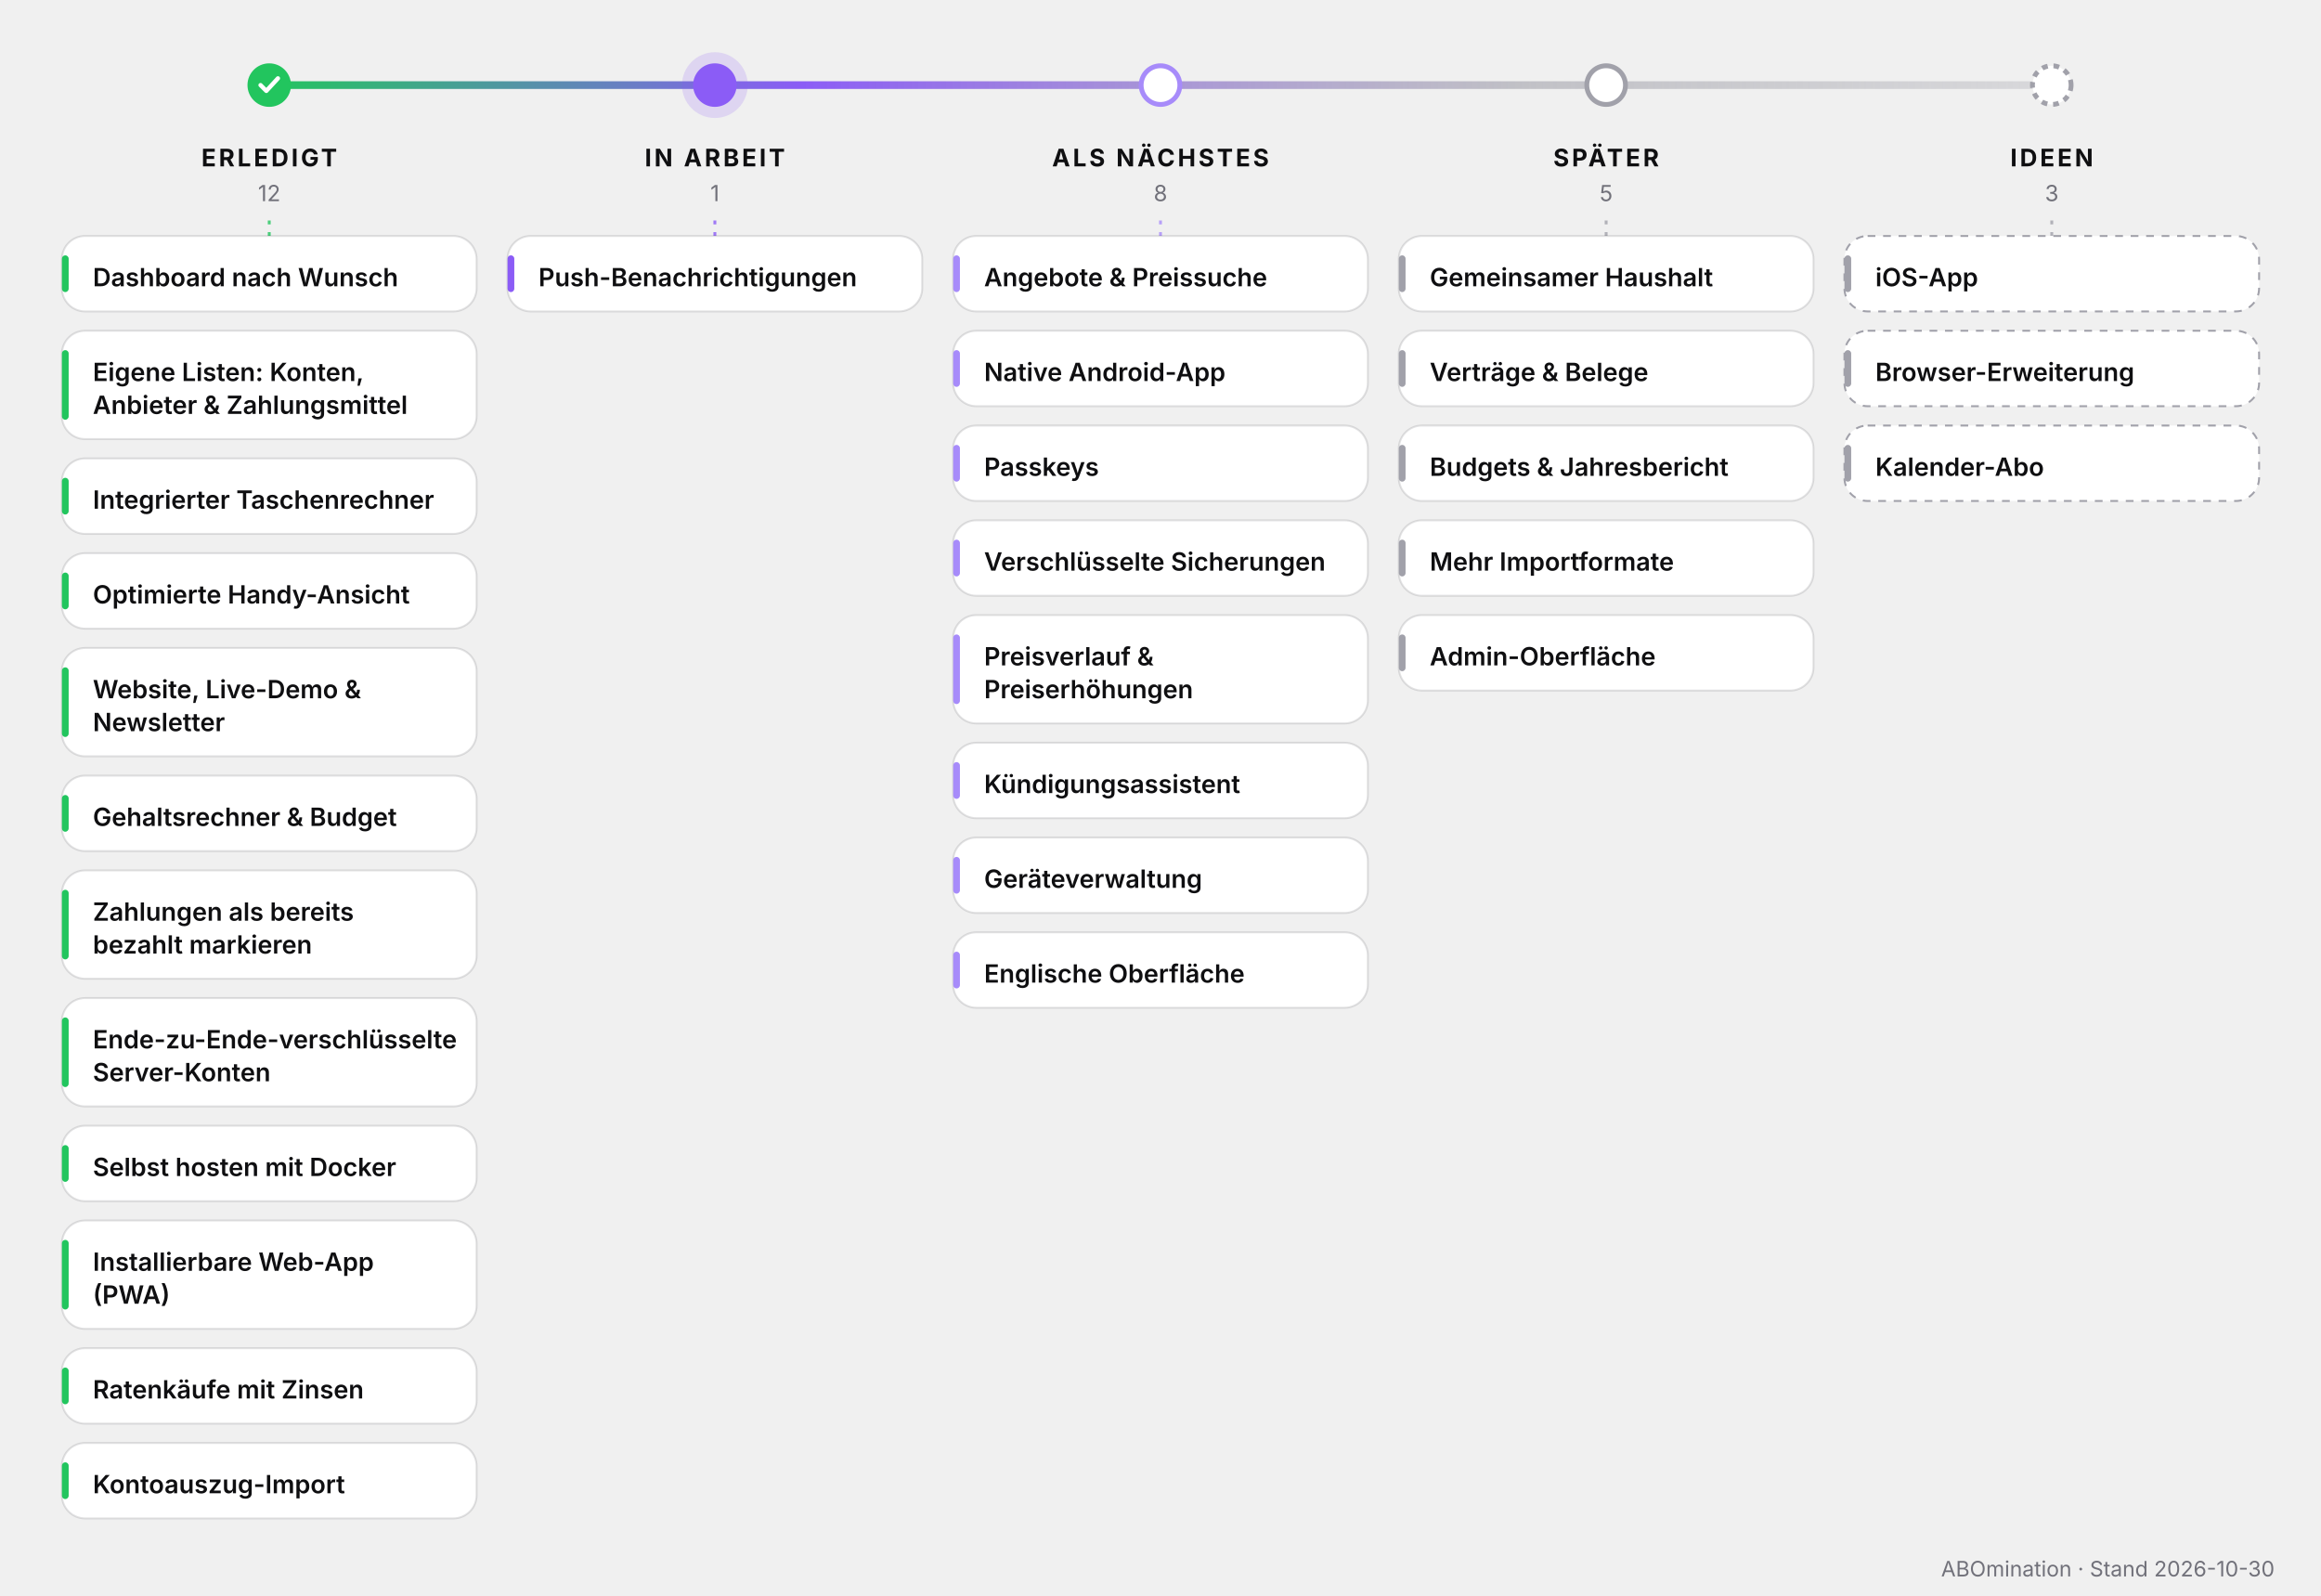
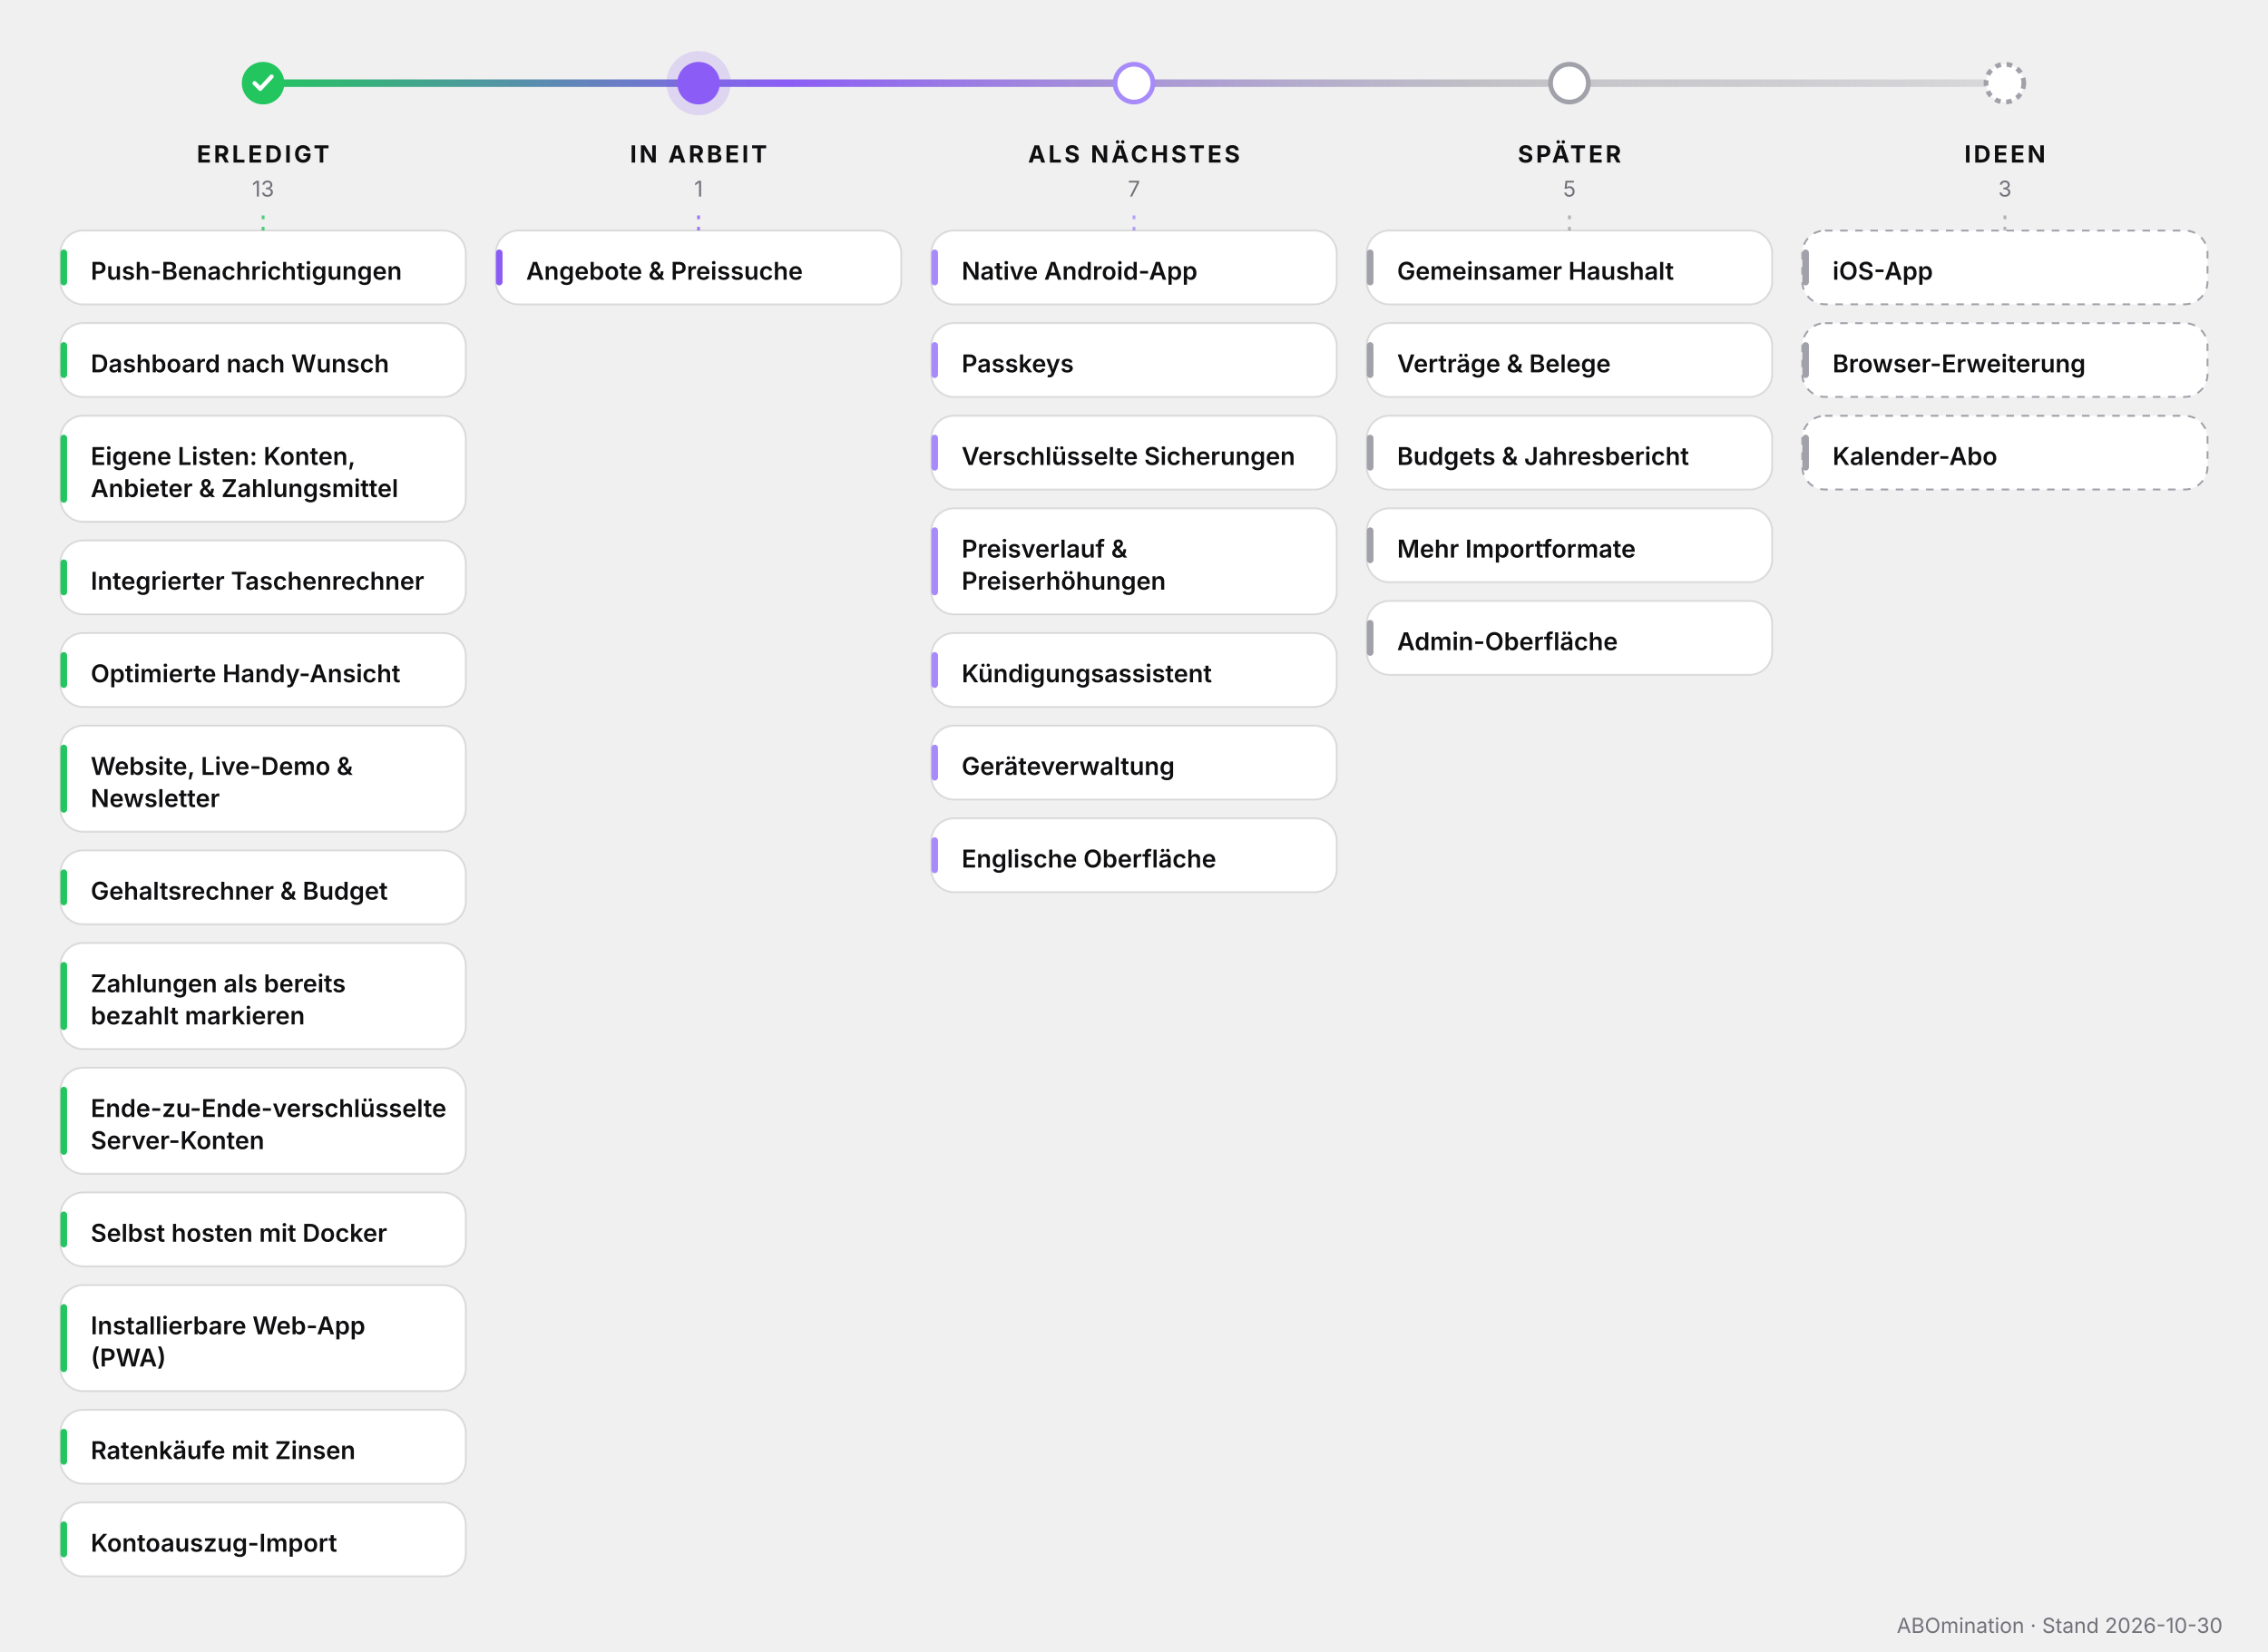
- <svg xmlns="http://www.w3.org/2000/svg" width="1200" height="825" viewBox="0 0 1200 825" role="img" aria-label="Roadmap-Übersicht">
+ <svg xmlns="http://www.w3.org/2000/svg" width="1200" height="874" viewBox="0 0 1200 874" role="img" aria-label="Roadmap-Übersicht">
  <defs>
    <linearGradient id="track" x1="0" x2="1">
      <stop offset="0" stop-color="#22c55e" />
      <stop offset="0.3" stop-color="#8b5cf6" />
      <stop offset="0.7" stop-color="#a1a1aa" stop-opacity="0.6" />
      <stop offset="1" stop-color="#a1a1aa" stop-opacity="0.3" />
    </linearGradient>
  </defs>
  <rect x="139.2" y="42" width="921.6" height="4" rx="2" fill="url(#track)" />
  <circle cx="139.2" cy="44" r="10" fill="#22c55e" stroke="#22c55e" stroke-width="2.5" />
  <path d="M134.7 44 l3 3 l6 -6.5" fill="none" stroke="#fff" stroke-width="2.2" stroke-linecap="round" stroke-linejoin="round" />
  <text x="139.2" y="86" text-anchor="middle" font-family="Inter, 'Segoe UI', system-ui, -apple-system, Helvetica, Arial, sans-serif" font-size="12.5" font-weight="700" letter-spacing="1.4" fill="#0f0f11">ERLEDIGT</text>
-   <text x="139.2" y="104" text-anchor="middle" font-family="Inter, 'Segoe UI', system-ui, -apple-system, Helvetica, Arial, sans-serif" font-size="11.5" fill="#71717a">12</text>
+   <text x="139.2" y="104" text-anchor="middle" font-family="Inter, 'Segoe UI', system-ui, -apple-system, Helvetica, Arial, sans-serif" font-size="11.5" fill="#71717a">13</text>
  <line x1="139.2" y1="114" x2="139.2" y2="122" stroke="#22c55e" stroke-width="1.5" stroke-dasharray="2 4" stroke-opacity="0.8" />
  <g>
    <rect x="32" y="122" width="214.4" height="39" rx="12" fill="#ffffff" stroke="rgba(15,15,17,0.12)" />
    <rect x="32" y="132" width="3.5" height="19" rx="1.75" fill="#22c55e" />
-     <text x="48" y="148" font-family="Inter, 'Segoe UI', system-ui, -apple-system, Helvetica, Arial, sans-serif" font-size="13" font-weight="600" fill="#0f0f11">Dashboard nach Wunsch</text>
+     <text x="48" y="148" font-family="Inter, 'Segoe UI', system-ui, -apple-system, Helvetica, Arial, sans-serif" font-size="13" font-weight="600" fill="#0f0f11">Push-Benachrichtigungen</text>
  </g>
  <g>
-     <rect x="32" y="171" width="214.4" height="56" rx="12" fill="#ffffff" stroke="rgba(15,15,17,0.12)" />
-     <rect x="32" y="181" width="3.5" height="36" rx="1.75" fill="#22c55e" />
-     <text x="48" y="197" font-family="Inter, 'Segoe UI', system-ui, -apple-system, Helvetica, Arial, sans-serif" font-size="13" font-weight="600" fill="#0f0f11">Eigene Listen: Konten,</text>
-     <text x="48" y="214" font-family="Inter, 'Segoe UI', system-ui, -apple-system, Helvetica, Arial, sans-serif" font-size="13" font-weight="600" fill="#0f0f11">Anbieter &amp; Zahlungsmittel</text>
+     <rect x="32" y="171" width="214.4" height="39" rx="12" fill="#ffffff" stroke="rgba(15,15,17,0.12)" />
+     <rect x="32" y="181" width="3.5" height="19" rx="1.75" fill="#22c55e" />
+     <text x="48" y="197" font-family="Inter, 'Segoe UI', system-ui, -apple-system, Helvetica, Arial, sans-serif" font-size="13" font-weight="600" fill="#0f0f11">Dashboard nach Wunsch</text>
  </g>
  <g>
-     <rect x="32" y="237" width="214.4" height="39" rx="12" fill="#ffffff" stroke="rgba(15,15,17,0.12)" />
-     <rect x="32" y="247" width="3.5" height="19" rx="1.75" fill="#22c55e" />
-     <text x="48" y="263" font-family="Inter, 'Segoe UI', system-ui, -apple-system, Helvetica, Arial, sans-serif" font-size="13" font-weight="600" fill="#0f0f11">Integrierter Taschenrechner</text>
+     <rect x="32" y="220" width="214.4" height="56" rx="12" fill="#ffffff" stroke="rgba(15,15,17,0.12)" />
+     <rect x="32" y="230" width="3.5" height="36" rx="1.75" fill="#22c55e" />
+     <text x="48" y="246" font-family="Inter, 'Segoe UI', system-ui, -apple-system, Helvetica, Arial, sans-serif" font-size="13" font-weight="600" fill="#0f0f11">Eigene Listen: Konten,</text>
+     <text x="48" y="263" font-family="Inter, 'Segoe UI', system-ui, -apple-system, Helvetica, Arial, sans-serif" font-size="13" font-weight="600" fill="#0f0f11">Anbieter &amp; Zahlungsmittel</text>
  </g>
  <g>
    <rect x="32" y="286" width="214.4" height="39" rx="12" fill="#ffffff" stroke="rgba(15,15,17,0.12)" />
    <rect x="32" y="296" width="3.5" height="19" rx="1.75" fill="#22c55e" />
-     <text x="48" y="312" font-family="Inter, 'Segoe UI', system-ui, -apple-system, Helvetica, Arial, sans-serif" font-size="13" font-weight="600" fill="#0f0f11">Optimierte Handy-Ansicht</text>
+     <text x="48" y="312" font-family="Inter, 'Segoe UI', system-ui, -apple-system, Helvetica, Arial, sans-serif" font-size="13" font-weight="600" fill="#0f0f11">Integrierter Taschenrechner</text>
  </g>
  <g>
-     <rect x="32" y="335" width="214.4" height="56" rx="12" fill="#ffffff" stroke="rgba(15,15,17,0.12)" />
-     <rect x="32" y="345" width="3.5" height="36" rx="1.75" fill="#22c55e" />
-     <text x="48" y="361" font-family="Inter, 'Segoe UI', system-ui, -apple-system, Helvetica, Arial, sans-serif" font-size="13" font-weight="600" fill="#0f0f11">Website, Live-Demo &amp;</text>
-     <text x="48" y="378" font-family="Inter, 'Segoe UI', system-ui, -apple-system, Helvetica, Arial, sans-serif" font-size="13" font-weight="600" fill="#0f0f11">Newsletter</text>
+     <rect x="32" y="335" width="214.4" height="39" rx="12" fill="#ffffff" stroke="rgba(15,15,17,0.12)" />
+     <rect x="32" y="345" width="3.5" height="19" rx="1.75" fill="#22c55e" />
+     <text x="48" y="361" font-family="Inter, 'Segoe UI', system-ui, -apple-system, Helvetica, Arial, sans-serif" font-size="13" font-weight="600" fill="#0f0f11">Optimierte Handy-Ansicht</text>
  </g>
  <g>
-     <rect x="32" y="401" width="214.4" height="39" rx="12" fill="#ffffff" stroke="rgba(15,15,17,0.12)" />
-     <rect x="32" y="411" width="3.5" height="19" rx="1.75" fill="#22c55e" />
-     <text x="48" y="427" font-family="Inter, 'Segoe UI', system-ui, -apple-system, Helvetica, Arial, sans-serif" font-size="13" font-weight="600" fill="#0f0f11">Gehaltsrechner &amp; Budget</text>
+     <rect x="32" y="384" width="214.4" height="56" rx="12" fill="#ffffff" stroke="rgba(15,15,17,0.12)" />
+     <rect x="32" y="394" width="3.5" height="36" rx="1.75" fill="#22c55e" />
+     <text x="48" y="410" font-family="Inter, 'Segoe UI', system-ui, -apple-system, Helvetica, Arial, sans-serif" font-size="13" font-weight="600" fill="#0f0f11">Website, Live-Demo &amp;</text>
+     <text x="48" y="427" font-family="Inter, 'Segoe UI', system-ui, -apple-system, Helvetica, Arial, sans-serif" font-size="13" font-weight="600" fill="#0f0f11">Newsletter</text>
  </g>
  <g>
-     <rect x="32" y="450" width="214.4" height="56" rx="12" fill="#ffffff" stroke="rgba(15,15,17,0.12)" />
-     <rect x="32" y="460" width="3.5" height="36" rx="1.75" fill="#22c55e" />
-     <text x="48" y="476" font-family="Inter, 'Segoe UI', system-ui, -apple-system, Helvetica, Arial, sans-serif" font-size="13" font-weight="600" fill="#0f0f11">Zahlungen als bereits</text>
-     <text x="48" y="493" font-family="Inter, 'Segoe UI', system-ui, -apple-system, Helvetica, Arial, sans-serif" font-size="13" font-weight="600" fill="#0f0f11">bezahlt markieren</text>
+     <rect x="32" y="450" width="214.4" height="39" rx="12" fill="#ffffff" stroke="rgba(15,15,17,0.12)" />
+     <rect x="32" y="460" width="3.5" height="19" rx="1.75" fill="#22c55e" />
+     <text x="48" y="476" font-family="Inter, 'Segoe UI', system-ui, -apple-system, Helvetica, Arial, sans-serif" font-size="13" font-weight="600" fill="#0f0f11">Gehaltsrechner &amp; Budget</text>
  </g>
  <g>
-     <rect x="32" y="516" width="214.4" height="56" rx="12" fill="#ffffff" stroke="rgba(15,15,17,0.12)" />
-     <rect x="32" y="526" width="3.5" height="36" rx="1.75" fill="#22c55e" />
-     <text x="48" y="542" font-family="Inter, 'Segoe UI', system-ui, -apple-system, Helvetica, Arial, sans-serif" font-size="13" font-weight="600" fill="#0f0f11">Ende-zu-Ende-verschlüsselte</text>
-     <text x="48" y="559" font-family="Inter, 'Segoe UI', system-ui, -apple-system, Helvetica, Arial, sans-serif" font-size="13" font-weight="600" fill="#0f0f11">Server-Konten</text>
+     <rect x="32" y="499" width="214.4" height="56" rx="12" fill="#ffffff" stroke="rgba(15,15,17,0.12)" />
+     <rect x="32" y="509" width="3.5" height="36" rx="1.75" fill="#22c55e" />
+     <text x="48" y="525" font-family="Inter, 'Segoe UI', system-ui, -apple-system, Helvetica, Arial, sans-serif" font-size="13" font-weight="600" fill="#0f0f11">Zahlungen als bereits</text>
+     <text x="48" y="542" font-family="Inter, 'Segoe UI', system-ui, -apple-system, Helvetica, Arial, sans-serif" font-size="13" font-weight="600" fill="#0f0f11">bezahlt markieren</text>
  </g>
  <g>
-     <rect x="32" y="582" width="214.4" height="39" rx="12" fill="#ffffff" stroke="rgba(15,15,17,0.12)" />
-     <rect x="32" y="592" width="3.5" height="19" rx="1.75" fill="#22c55e" />
-     <text x="48" y="608" font-family="Inter, 'Segoe UI', system-ui, -apple-system, Helvetica, Arial, sans-serif" font-size="13" font-weight="600" fill="#0f0f11">Selbst hosten mit Docker</text>
+     <rect x="32" y="565" width="214.4" height="56" rx="12" fill="#ffffff" stroke="rgba(15,15,17,0.12)" />
+     <rect x="32" y="575" width="3.5" height="36" rx="1.75" fill="#22c55e" />
+     <text x="48" y="591" font-family="Inter, 'Segoe UI', system-ui, -apple-system, Helvetica, Arial, sans-serif" font-size="13" font-weight="600" fill="#0f0f11">Ende-zu-Ende-verschlüsselte</text>
+     <text x="48" y="608" font-family="Inter, 'Segoe UI', system-ui, -apple-system, Helvetica, Arial, sans-serif" font-size="13" font-weight="600" fill="#0f0f11">Server-Konten</text>
  </g>
  <g>
-     <rect x="32" y="631" width="214.4" height="56" rx="12" fill="#ffffff" stroke="rgba(15,15,17,0.12)" />
-     <rect x="32" y="641" width="3.5" height="36" rx="1.75" fill="#22c55e" />
-     <text x="48" y="657" font-family="Inter, 'Segoe UI', system-ui, -apple-system, Helvetica, Arial, sans-serif" font-size="13" font-weight="600" fill="#0f0f11">Installierbare Web-App</text>
-     <text x="48" y="674" font-family="Inter, 'Segoe UI', system-ui, -apple-system, Helvetica, Arial, sans-serif" font-size="13" font-weight="600" fill="#0f0f11">(PWA)</text>
+     <rect x="32" y="631" width="214.4" height="39" rx="12" fill="#ffffff" stroke="rgba(15,15,17,0.12)" />
+     <rect x="32" y="641" width="3.5" height="19" rx="1.75" fill="#22c55e" />
+     <text x="48" y="657" font-family="Inter, 'Segoe UI', system-ui, -apple-system, Helvetica, Arial, sans-serif" font-size="13" font-weight="600" fill="#0f0f11">Selbst hosten mit Docker</text>
  </g>
  <g>
-     <rect x="32" y="697" width="214.4" height="39" rx="12" fill="#ffffff" stroke="rgba(15,15,17,0.12)" />
-     <rect x="32" y="707" width="3.5" height="19" rx="1.75" fill="#22c55e" />
-     <text x="48" y="723" font-family="Inter, 'Segoe UI', system-ui, -apple-system, Helvetica, Arial, sans-serif" font-size="13" font-weight="600" fill="#0f0f11">Ratenkäufe mit Zinsen</text>
+     <rect x="32" y="680" width="214.4" height="56" rx="12" fill="#ffffff" stroke="rgba(15,15,17,0.12)" />
+     <rect x="32" y="690" width="3.5" height="36" rx="1.75" fill="#22c55e" />
+     <text x="48" y="706" font-family="Inter, 'Segoe UI', system-ui, -apple-system, Helvetica, Arial, sans-serif" font-size="13" font-weight="600" fill="#0f0f11">Installierbare Web-App</text>
+     <text x="48" y="723" font-family="Inter, 'Segoe UI', system-ui, -apple-system, Helvetica, Arial, sans-serif" font-size="13" font-weight="600" fill="#0f0f11">(PWA)</text>
  </g>
  <g>
    <rect x="32" y="746" width="214.4" height="39" rx="12" fill="#ffffff" stroke="rgba(15,15,17,0.12)" />
    <rect x="32" y="756" width="3.5" height="19" rx="1.75" fill="#22c55e" />
-     <text x="48" y="772" font-family="Inter, 'Segoe UI', system-ui, -apple-system, Helvetica, Arial, sans-serif" font-size="13" font-weight="600" fill="#0f0f11">Kontoauszug-Import</text>
+     <text x="48" y="772" font-family="Inter, 'Segoe UI', system-ui, -apple-system, Helvetica, Arial, sans-serif" font-size="13" font-weight="600" fill="#0f0f11">Ratenkäufe mit Zinsen</text>
+   </g>
+   <g>
+     <rect x="32" y="795" width="214.4" height="39" rx="12" fill="#ffffff" stroke="rgba(15,15,17,0.12)" />
+     <rect x="32" y="805" width="3.5" height="19" rx="1.75" fill="#22c55e" />
+     <text x="48" y="821" font-family="Inter, 'Segoe UI', system-ui, -apple-system, Helvetica, Arial, sans-serif" font-size="13" font-weight="600" fill="#0f0f11">Kontoauszug-Import</text>
  </g>
  <circle cx="369.6" cy="44" r="17" fill="#8b5cf6" fill-opacity="0.18" />
  <circle cx="369.6" cy="44" r="10" fill="#8b5cf6" stroke="#8b5cf6" stroke-width="2.5" />
  <text x="369.6" y="86" text-anchor="middle" font-family="Inter, 'Segoe UI', system-ui, -apple-system, Helvetica, Arial, sans-serif" font-size="12.5" font-weight="700" letter-spacing="1.4" fill="#0f0f11">IN ARBEIT</text>
  <text x="369.6" y="104" text-anchor="middle" font-family="Inter, 'Segoe UI', system-ui, -apple-system, Helvetica, Arial, sans-serif" font-size="11.5" fill="#71717a">1</text>
  <line x1="369.6" y1="114" x2="369.6" y2="122" stroke="#8b5cf6" stroke-width="1.5" stroke-dasharray="2 4" stroke-opacity="0.8" />
  <g>
    <rect x="262.4" y="122" width="214.4" height="39" rx="12" fill="#ffffff" stroke="rgba(15,15,17,0.12)" />
    <rect x="262.4" y="132" width="3.5" height="19" rx="1.75" fill="#8b5cf6" />
-     <text x="278.4" y="148" font-family="Inter, 'Segoe UI', system-ui, -apple-system, Helvetica, Arial, sans-serif" font-size="13" font-weight="600" fill="#0f0f11">Push-Benachrichtigungen</text>
+     <text x="278.4" y="148" font-family="Inter, 'Segoe UI', system-ui, -apple-system, Helvetica, Arial, sans-serif" font-size="13" font-weight="600" fill="#0f0f11">Angebote &amp; Preissuche</text>
  </g>
  <circle cx="600" cy="44" r="10" fill="#ffffff" stroke="#a78bfa" stroke-width="2.5" />
  <text x="600" y="86" text-anchor="middle" font-family="Inter, 'Segoe UI', system-ui, -apple-system, Helvetica, Arial, sans-serif" font-size="12.5" font-weight="700" letter-spacing="1.4" fill="#0f0f11">ALS NÄCHSTES</text>
-   <text x="600" y="104" text-anchor="middle" font-family="Inter, 'Segoe UI', system-ui, -apple-system, Helvetica, Arial, sans-serif" font-size="11.5" fill="#71717a">8</text>
+   <text x="600" y="104" text-anchor="middle" font-family="Inter, 'Segoe UI', system-ui, -apple-system, Helvetica, Arial, sans-serif" font-size="11.5" fill="#71717a">7</text>
  <line x1="600" y1="114" x2="600" y2="122" stroke="#a78bfa" stroke-width="1.5" stroke-dasharray="2 4" stroke-opacity="0.8" />
  <g>
    <rect x="492.8" y="122" width="214.4" height="39" rx="12" fill="#ffffff" stroke="rgba(15,15,17,0.12)" />
    <rect x="492.8" y="132" width="3.5" height="19" rx="1.75" fill="#a78bfa" />
-     <text x="508.8" y="148" font-family="Inter, 'Segoe UI', system-ui, -apple-system, Helvetica, Arial, sans-serif" font-size="13" font-weight="600" fill="#0f0f11">Angebote &amp; Preissuche</text>
+     <text x="508.8" y="148" font-family="Inter, 'Segoe UI', system-ui, -apple-system, Helvetica, Arial, sans-serif" font-size="13" font-weight="600" fill="#0f0f11">Native Android-App</text>
  </g>
  <g>
    <rect x="492.8" y="171" width="214.4" height="39" rx="12" fill="#ffffff" stroke="rgba(15,15,17,0.12)" />
    <rect x="492.8" y="181" width="3.5" height="19" rx="1.75" fill="#a78bfa" />
-     <text x="508.8" y="197" font-family="Inter, 'Segoe UI', system-ui, -apple-system, Helvetica, Arial, sans-serif" font-size="13" font-weight="600" fill="#0f0f11">Native Android-App</text>
+     <text x="508.8" y="197" font-family="Inter, 'Segoe UI', system-ui, -apple-system, Helvetica, Arial, sans-serif" font-size="13" font-weight="600" fill="#0f0f11">Passkeys</text>
  </g>
  <g>
    <rect x="492.8" y="220" width="214.4" height="39" rx="12" fill="#ffffff" stroke="rgba(15,15,17,0.12)" />
    <rect x="492.8" y="230" width="3.5" height="19" rx="1.75" fill="#a78bfa" />
-     <text x="508.8" y="246" font-family="Inter, 'Segoe UI', system-ui, -apple-system, Helvetica, Arial, sans-serif" font-size="13" font-weight="600" fill="#0f0f11">Passkeys</text>
+     <text x="508.8" y="246" font-family="Inter, 'Segoe UI', system-ui, -apple-system, Helvetica, Arial, sans-serif" font-size="13" font-weight="600" fill="#0f0f11">Verschlüsselte Sicherungen</text>
  </g>
  <g>
-     <rect x="492.8" y="269" width="214.4" height="39" rx="12" fill="#ffffff" stroke="rgba(15,15,17,0.12)" />
-     <rect x="492.8" y="279" width="3.5" height="19" rx="1.75" fill="#a78bfa" />
-     <text x="508.8" y="295" font-family="Inter, 'Segoe UI', system-ui, -apple-system, Helvetica, Arial, sans-serif" font-size="13" font-weight="600" fill="#0f0f11">Verschlüsselte Sicherungen</text>
+     <rect x="492.8" y="269" width="214.4" height="56" rx="12" fill="#ffffff" stroke="rgba(15,15,17,0.12)" />
+     <rect x="492.8" y="279" width="3.5" height="36" rx="1.75" fill="#a78bfa" />
+     <text x="508.8" y="295" font-family="Inter, 'Segoe UI', system-ui, -apple-system, Helvetica, Arial, sans-serif" font-size="13" font-weight="600" fill="#0f0f11">Preisverlauf &amp;</text>
+     <text x="508.8" y="312" font-family="Inter, 'Segoe UI', system-ui, -apple-system, Helvetica, Arial, sans-serif" font-size="13" font-weight="600" fill="#0f0f11">Preiserhöhungen</text>
  </g>
  <g>
-     <rect x="492.8" y="318" width="214.4" height="56" rx="12" fill="#ffffff" stroke="rgba(15,15,17,0.12)" />
-     <rect x="492.8" y="328" width="3.5" height="36" rx="1.75" fill="#a78bfa" />
-     <text x="508.8" y="344" font-family="Inter, 'Segoe UI', system-ui, -apple-system, Helvetica, Arial, sans-serif" font-size="13" font-weight="600" fill="#0f0f11">Preisverlauf &amp;</text>
-     <text x="508.8" y="361" font-family="Inter, 'Segoe UI', system-ui, -apple-system, Helvetica, Arial, sans-serif" font-size="13" font-weight="600" fill="#0f0f11">Preiserhöhungen</text>
+     <rect x="492.8" y="335" width="214.4" height="39" rx="12" fill="#ffffff" stroke="rgba(15,15,17,0.12)" />
+     <rect x="492.8" y="345" width="3.5" height="19" rx="1.75" fill="#a78bfa" />
+     <text x="508.8" y="361" font-family="Inter, 'Segoe UI', system-ui, -apple-system, Helvetica, Arial, sans-serif" font-size="13" font-weight="600" fill="#0f0f11">Kündigungsassistent</text>
  </g>
  <g>
    <rect x="492.8" y="384" width="214.4" height="39" rx="12" fill="#ffffff" stroke="rgba(15,15,17,0.12)" />
    <rect x="492.8" y="394" width="3.5" height="19" rx="1.75" fill="#a78bfa" />
-     <text x="508.8" y="410" font-family="Inter, 'Segoe UI', system-ui, -apple-system, Helvetica, Arial, sans-serif" font-size="13" font-weight="600" fill="#0f0f11">Kündigungsassistent</text>
+     <text x="508.8" y="410" font-family="Inter, 'Segoe UI', system-ui, -apple-system, Helvetica, Arial, sans-serif" font-size="13" font-weight="600" fill="#0f0f11">Geräteverwaltung</text>
  </g>
  <g>
    <rect x="492.8" y="433" width="214.4" height="39" rx="12" fill="#ffffff" stroke="rgba(15,15,17,0.12)" />
    <rect x="492.8" y="443" width="3.5" height="19" rx="1.75" fill="#a78bfa" />
-     <text x="508.8" y="459" font-family="Inter, 'Segoe UI', system-ui, -apple-system, Helvetica, Arial, sans-serif" font-size="13" font-weight="600" fill="#0f0f11">Geräteverwaltung</text>
-   </g>
-   <g>
-     <rect x="492.8" y="482" width="214.4" height="39" rx="12" fill="#ffffff" stroke="rgba(15,15,17,0.12)" />
-     <rect x="492.8" y="492" width="3.5" height="19" rx="1.75" fill="#a78bfa" />
-     <text x="508.8" y="508" font-family="Inter, 'Segoe UI', system-ui, -apple-system, Helvetica, Arial, sans-serif" font-size="13" font-weight="600" fill="#0f0f11">Englische Oberfläche</text>
+     <text x="508.8" y="459" font-family="Inter, 'Segoe UI', system-ui, -apple-system, Helvetica, Arial, sans-serif" font-size="13" font-weight="600" fill="#0f0f11">Englische Oberfläche</text>
  </g>
  <circle cx="830.4" cy="44" r="10" fill="#ffffff" stroke="#a1a1aa" stroke-width="2.5" />
  <text x="830.4" y="86" text-anchor="middle" font-family="Inter, 'Segoe UI', system-ui, -apple-system, Helvetica, Arial, sans-serif" font-size="12.5" font-weight="700" letter-spacing="1.4" fill="#0f0f11">SPÄTER</text>
  <text x="830.4" y="104" text-anchor="middle" font-family="Inter, 'Segoe UI', system-ui, -apple-system, Helvetica, Arial, sans-serif" font-size="11.5" fill="#71717a">5</text>
  <line x1="830.4" y1="114" x2="830.4" y2="122" stroke="#a1a1aa" stroke-width="1.5" stroke-dasharray="2 4" stroke-opacity="0.8" />
  <g>
    <rect x="723.2" y="122" width="214.4" height="39" rx="12" fill="#ffffff" stroke="rgba(15,15,17,0.12)" />
    <rect x="723.2" y="132" width="3.5" height="19" rx="1.75" fill="#a1a1aa" />
    <text x="739.2" y="148" font-family="Inter, 'Segoe UI', system-ui, -apple-system, Helvetica, Arial, sans-serif" font-size="13" font-weight="600" fill="#0f0f11">Gemeinsamer Haushalt</text>
  </g>
  <g>
    <rect x="723.2" y="171" width="214.4" height="39" rx="12" fill="#ffffff" stroke="rgba(15,15,17,0.12)" />
    <rect x="723.2" y="181" width="3.5" height="19" rx="1.75" fill="#a1a1aa" />
    <text x="739.2" y="197" font-family="Inter, 'Segoe UI', system-ui, -apple-system, Helvetica, Arial, sans-serif" font-size="13" font-weight="600" fill="#0f0f11">Verträge &amp; Belege</text>
  </g>
  <g>
    <rect x="723.2" y="220" width="214.4" height="39" rx="12" fill="#ffffff" stroke="rgba(15,15,17,0.12)" />
    <rect x="723.2" y="230" width="3.5" height="19" rx="1.75" fill="#a1a1aa" />
    <text x="739.2" y="246" font-family="Inter, 'Segoe UI', system-ui, -apple-system, Helvetica, Arial, sans-serif" font-size="13" font-weight="600" fill="#0f0f11">Budgets &amp; Jahresbericht</text>
  </g>
  <g>
    <rect x="723.2" y="269" width="214.4" height="39" rx="12" fill="#ffffff" stroke="rgba(15,15,17,0.12)" />
    <rect x="723.2" y="279" width="3.5" height="19" rx="1.75" fill="#a1a1aa" />
    <text x="739.2" y="295" font-family="Inter, 'Segoe UI', system-ui, -apple-system, Helvetica, Arial, sans-serif" font-size="13" font-weight="600" fill="#0f0f11">Mehr Importformate</text>
  </g>
  <g>
    <rect x="723.2" y="318" width="214.4" height="39" rx="12" fill="#ffffff" stroke="rgba(15,15,17,0.12)" />
    <rect x="723.2" y="328" width="3.5" height="19" rx="1.75" fill="#a1a1aa" />
    <text x="739.2" y="344" font-family="Inter, 'Segoe UI', system-ui, -apple-system, Helvetica, Arial, sans-serif" font-size="13" font-weight="600" fill="#0f0f11">Admin-Oberfläche</text>
  </g>
  <circle cx="1060.8" cy="44" r="10" fill="#ffffff" stroke="#a1a1aa" stroke-width="2.5" stroke-dasharray="3 3" />
  <text x="1060.8" y="86" text-anchor="middle" font-family="Inter, 'Segoe UI', system-ui, -apple-system, Helvetica, Arial, sans-serif" font-size="12.5" font-weight="700" letter-spacing="1.4" fill="#0f0f11">IDEEN</text>
  <text x="1060.8" y="104" text-anchor="middle" font-family="Inter, 'Segoe UI', system-ui, -apple-system, Helvetica, Arial, sans-serif" font-size="11.5" fill="#71717a">3</text>
  <line x1="1060.8" y1="114" x2="1060.8" y2="122" stroke="#a1a1aa" stroke-width="1.5" stroke-dasharray="2 4" stroke-opacity="0.8" />
  <g>
    <rect x="953.6" y="122" width="214.4" height="39" rx="12" fill="#ffffff" stroke="#a1a1aa" stroke-dasharray="4 4" />
    <rect x="953.6" y="132" width="3.5" height="19" rx="1.75" fill="#a1a1aa" />
    <text x="969.6" y="148" font-family="Inter, 'Segoe UI', system-ui, -apple-system, Helvetica, Arial, sans-serif" font-size="13" font-weight="600" fill="#0f0f11">iOS-App</text>
  </g>
  <g>
    <rect x="953.6" y="171" width="214.4" height="39" rx="12" fill="#ffffff" stroke="#a1a1aa" stroke-dasharray="4 4" />
    <rect x="953.6" y="181" width="3.5" height="19" rx="1.75" fill="#a1a1aa" />
    <text x="969.6" y="197" font-family="Inter, 'Segoe UI', system-ui, -apple-system, Helvetica, Arial, sans-serif" font-size="13" font-weight="600" fill="#0f0f11">Browser-Erweiterung</text>
  </g>
  <g>
    <rect x="953.6" y="220" width="214.4" height="39" rx="12" fill="#ffffff" stroke="#a1a1aa" stroke-dasharray="4 4" />
    <rect x="953.6" y="230" width="3.5" height="19" rx="1.75" fill="#a1a1aa" />
    <text x="969.6" y="246" font-family="Inter, 'Segoe UI', system-ui, -apple-system, Helvetica, Arial, sans-serif" font-size="13" font-weight="600" fill="#0f0f11">Kalender-Abo</text>
  </g>
-   <text x="1176" y="815" text-anchor="end" font-family="Inter, 'Segoe UI', system-ui, -apple-system, Helvetica, Arial, sans-serif" font-size="11" fill="#71717a">ABOmination · Stand 2026-10-30</text>
+   <text x="1176" y="864" text-anchor="end" font-family="Inter, 'Segoe UI', system-ui, -apple-system, Helvetica, Arial, sans-serif" font-size="11" fill="#71717a">ABOmination · Stand 2026-10-30</text>
</svg>
